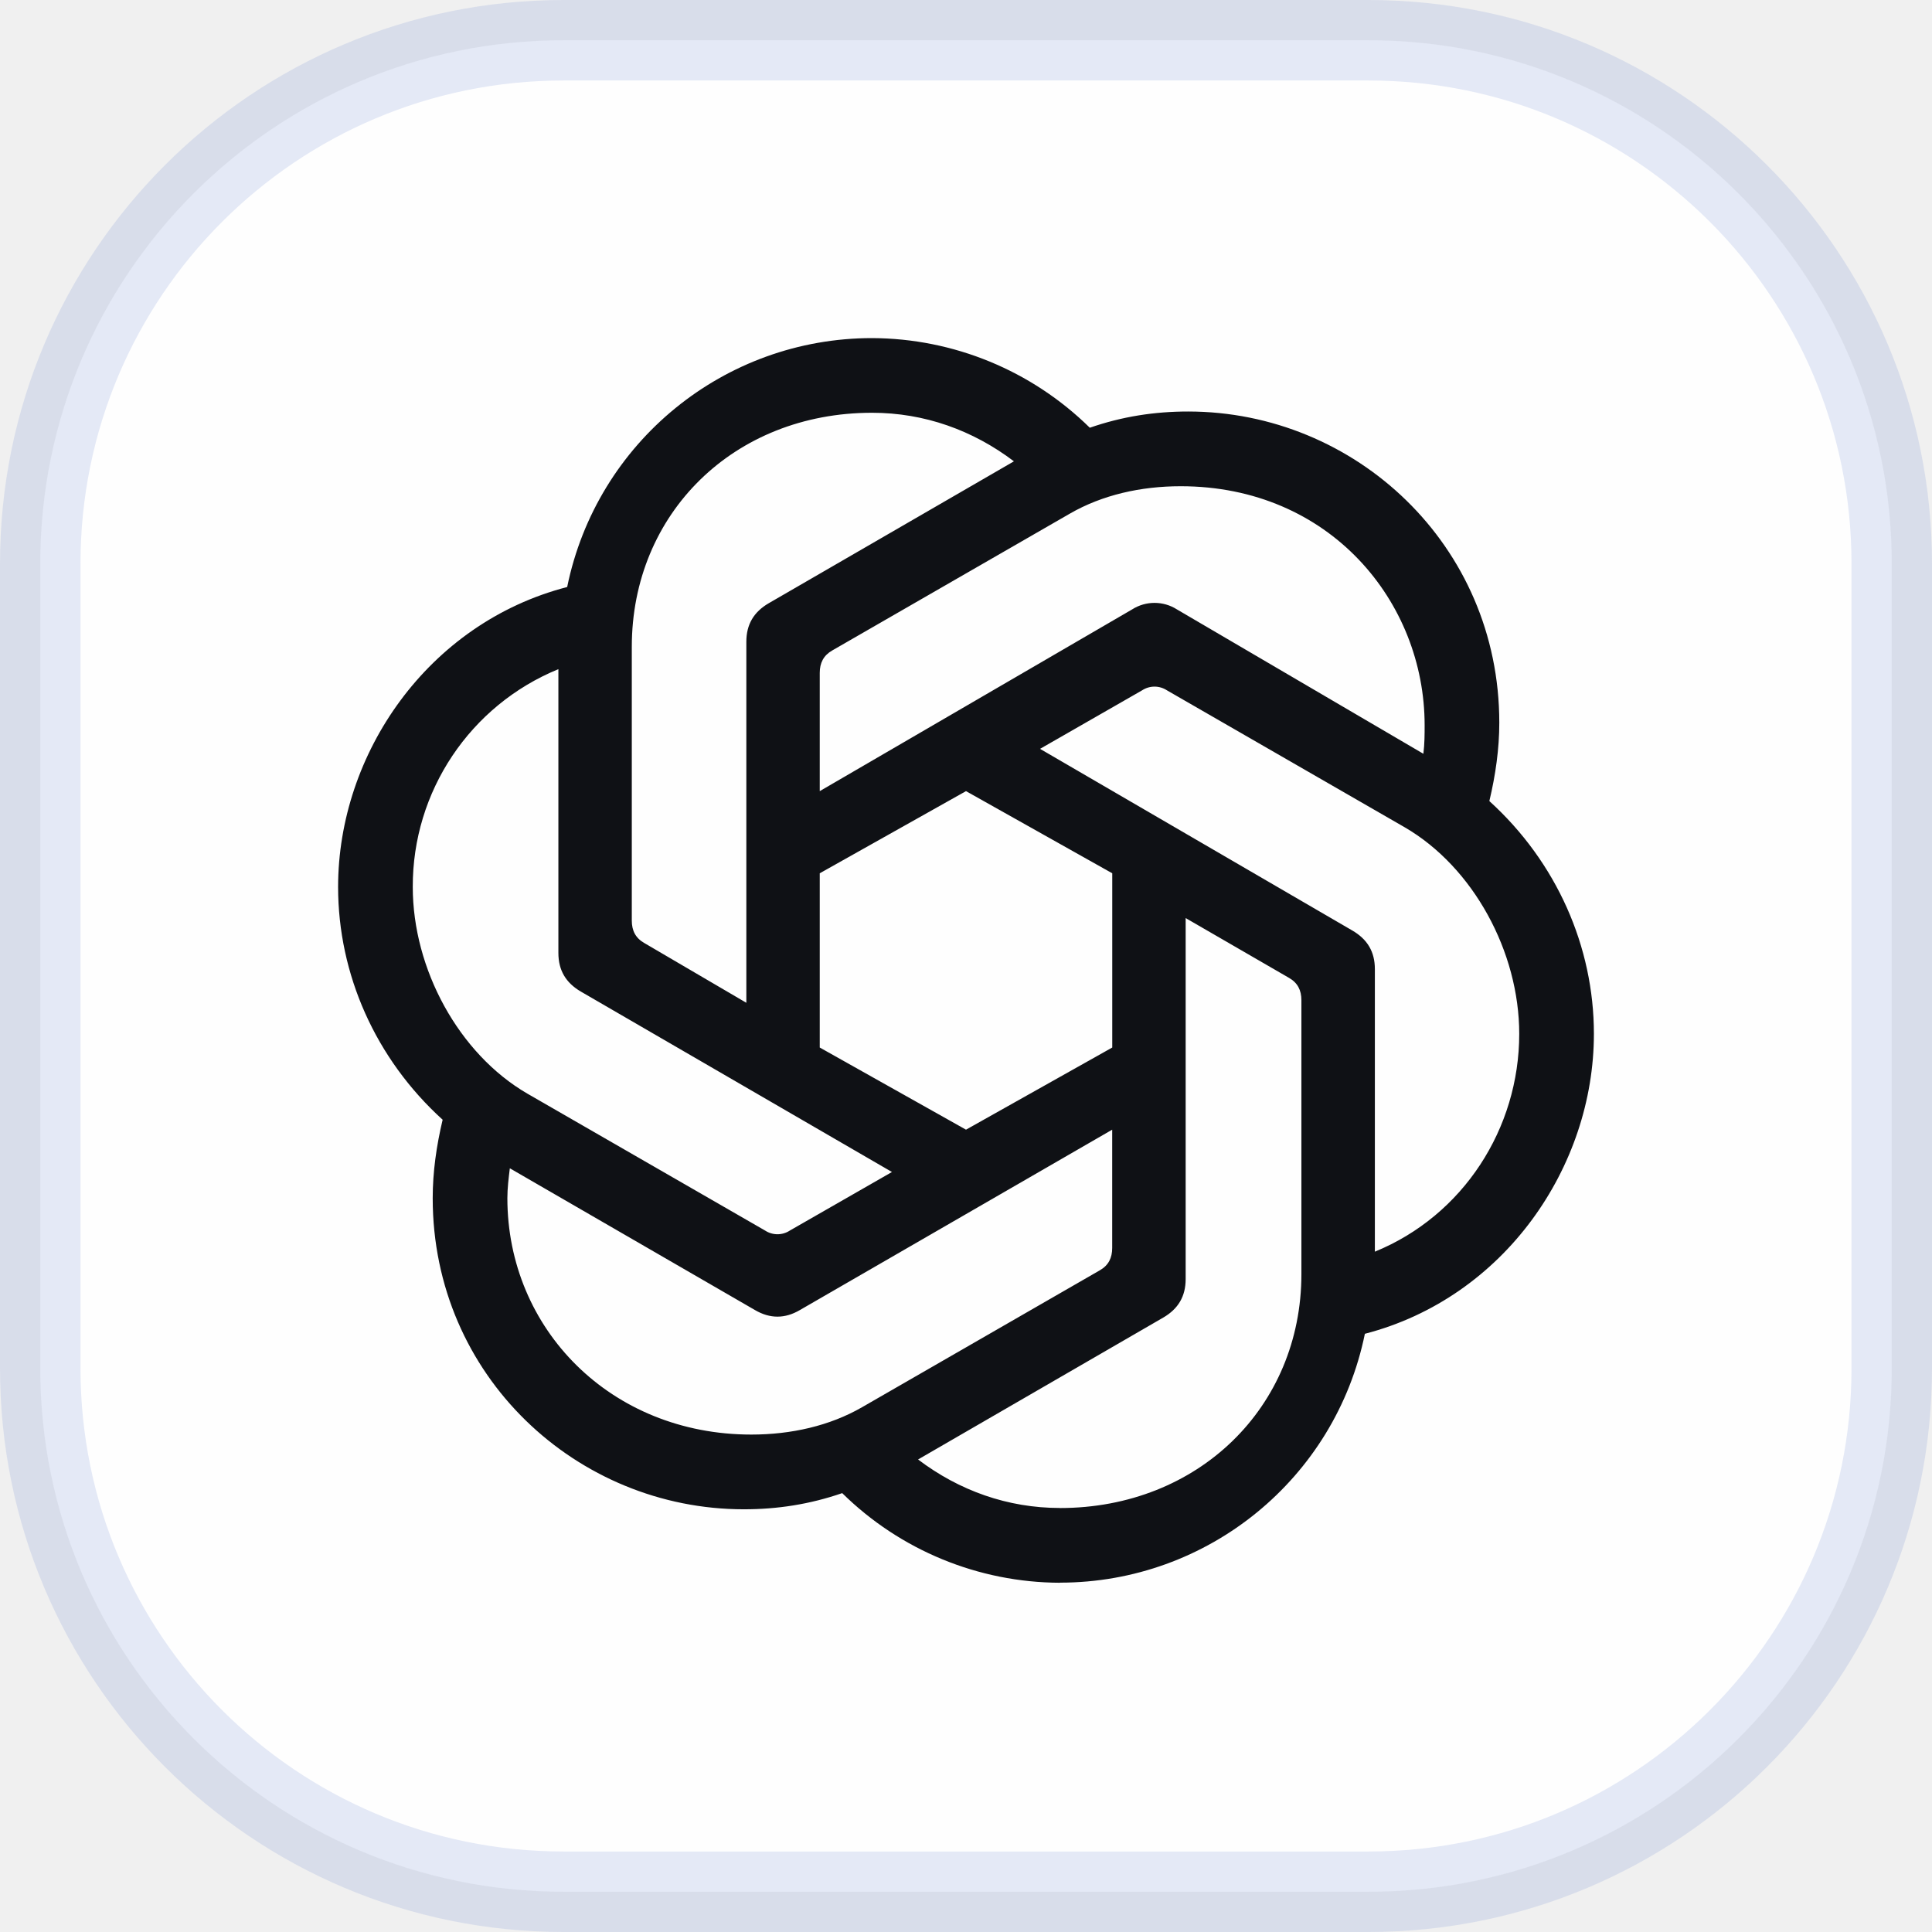
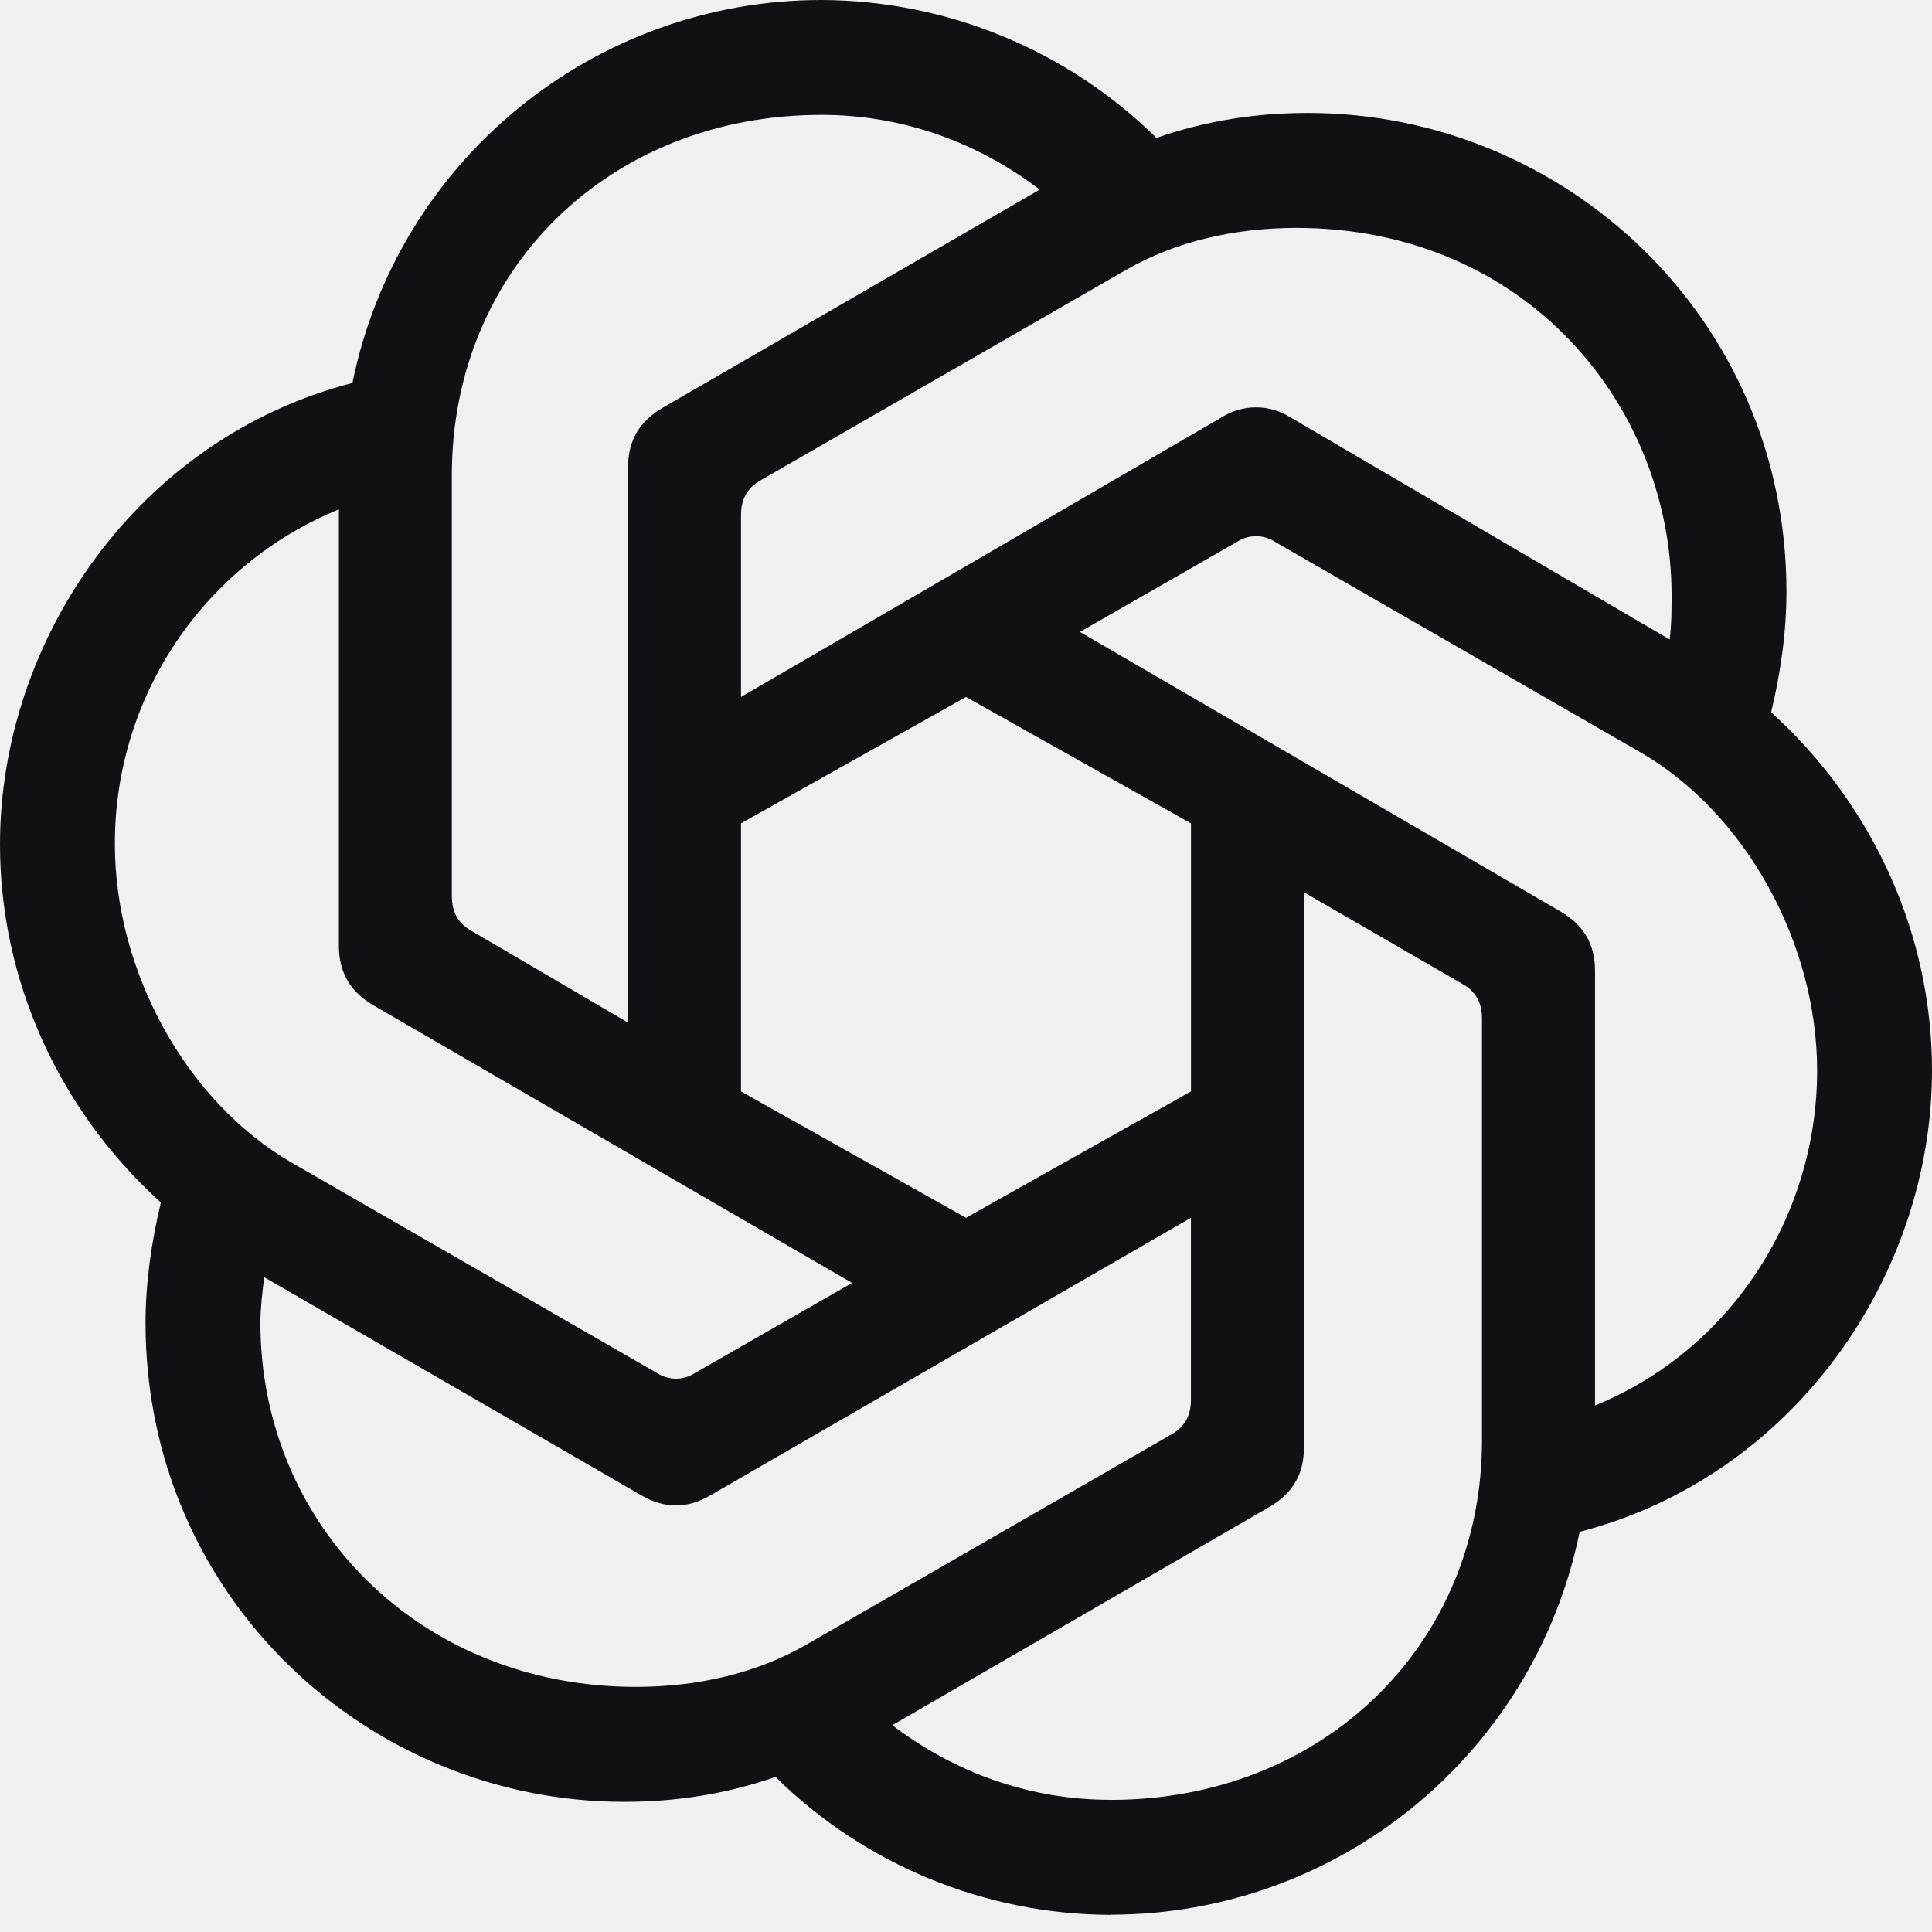
<svg xmlns="http://www.w3.org/2000/svg" width="24" height="24" viewBox="0 0 24 24" role="img">
-   <rect x="0.5" y="0.5" width="23" height="23" rx="6.5" fill="#FFFFFF" fill-opacity="0.9" stroke="#5B78C8" stroke-opacity="0.16" />
-   <g transform="translate(4.2 4.2) scale(0.65)" fill="#0F1115">
-     <path d="M9.205 8.658v-2.26c0-.19.072-.333.238-.428l4.543-2.616c.619-.357 1.356-.523 2.117-.523 2.854 0 4.662 2.212 4.662 4.566 0 .167 0 .357-.024.547l-4.71-2.759a.797.797 0 00-.856 0l-5.97 3.473zm10.609 8.8V12.06c0-.333-.143-.57-.429-.737l-5.97-3.473 1.95-1.118a.433.433 0 01.476 0l4.543 2.617c1.309.76 2.189 2.378 2.189 3.948 0 1.808-1.07 3.473-2.76 4.163zM7.802 12.703l-1.95-1.142c-.167-.095-.239-.238-.239-.428V5.899c0-2.545 1.95-4.472 4.591-4.472 1 0 1.927.333 2.712.928L8.23 5.067c-.285.166-.428.404-.428.737v6.898zM12 15.128l-2.795-1.57v-3.33L12 8.658l2.795 1.57v3.33L12 15.128zm1.796 7.23c-1 0-1.927-.332-2.712-.927l4.686-2.712c.285-.166.428-.404.428-.737v-6.898l1.974 1.142c.167.095.238.238.238.428v5.233c0 2.545-1.974 4.472-4.614 4.472zm-5.637-5.303l-4.544-2.617c-1.308-.761-2.188-2.378-2.188-3.948A4.482 4.482 0 014.21 6.327v5.423c0 .333.143.571.428.738l5.947 3.449-1.95 1.118a.432.432 0 01-.476 0zm-.262 3.9c-2.688 0-4.662-2.021-4.662-4.519 0-.19.024-.38.047-.57l4.686 2.71c.286.167.571.167.856 0l5.97-3.448v2.26c0 .19-.07.333-.237.428l-4.543 2.616c-.619.357-1.356.523-2.117.523zm5.899 2.83a5.947 5.947 0 005.827-4.756C22.287 18.339 24 15.84 24 13.296c0-1.665-.713-3.282-1.998-4.448.119-.5.19-.999.19-1.498 0-3.401-2.759-5.947-5.946-5.947-.642 0-1.26.095-1.88.31A5.962 5.962 0 0010.205 0a5.947 5.947 0 00-5.827 4.757C1.713 5.447 0 7.945 0 10.49c0 1.666.713 3.283 1.998 4.448-.119.5-.19 1-.19 1.499 0 3.401 2.759 5.946 5.946 5.946.642 0 1.26-.095 1.88-.309a5.96 5.96 0 004.162 1.713z" />
-   </g>
+   <path d="M9.205 8.658v-2.26c0-.19.072-.333.238-.428l4.543-2.616c.619-.357 1.356-.523 2.117-.523 2.854 0 4.662 2.212 4.662 4.566 0 .167 0 .357-.024.547l-4.71-2.759a.797.797 0 00-.856 0l-5.97 3.473zm10.609 8.8V12.06c0-.333-.143-.57-.429-.737l-5.97-3.473 1.95-1.118a.433.433 0 01.476 0l4.543 2.617c1.309.76 2.189 2.378 2.189 3.948 0 1.808-1.07 3.473-2.76 4.163zM7.802 12.703l-1.95-1.142c-.167-.095-.239-.238-.239-.428V5.899c0-2.545 1.95-4.472 4.591-4.472 1 0 1.927.333 2.712.928L8.23 5.067c-.285.166-.428.404-.428.737v6.898zM12 15.128l-2.795-1.57v-3.33L12 8.658l2.795 1.57v3.33L12 15.128zm1.796 7.23c-1 0-1.927-.332-2.712-.927l4.686-2.712c.285-.166.428-.404.428-.737v-6.898l1.974 1.142c.167.095.238.238.238.428v5.233c0 2.545-1.974 4.472-4.614 4.472zm-5.637-5.303l-4.544-2.617c-1.308-.761-2.188-2.378-2.188-3.948A4.482 4.482 0 014.21 6.327v5.423c0 .333.143.571.428.738l5.947 3.449-1.95 1.118a.432.432 0 01-.476 0zm-.262 3.9c-2.688 0-4.662-2.021-4.662-4.519 0-.19.024-.38.047-.57l4.686 2.71c.286.167.571.167.856 0l5.97-3.448v2.26c0 .19-.07.333-.237.428l-4.543 2.616c-.619.357-1.356.523-2.117.523zm5.899 2.83a5.947 5.947 0 005.827-4.756C22.287 18.339 24 15.84 24 13.296c0-1.665-.713-3.282-1.998-4.448.119-.5.19-.999.19-1.498 0-3.401-2.759-5.947-5.946-5.947-.642 0-1.26.095-1.88.31A5.962 5.962 0 0010.205 0a5.947 5.947 0 00-5.827 4.757C1.713 5.447 0 7.945 0 10.49c0 1.666.713 3.283 1.998 4.448-.119.5-.19 1-.19 1.499 0 3.401 2.759 5.946 5.946 5.946.642 0 1.26-.095 1.88-.309a5.96 5.96 0 004.162 1.713z" fill="#0F1115" />
</svg>
